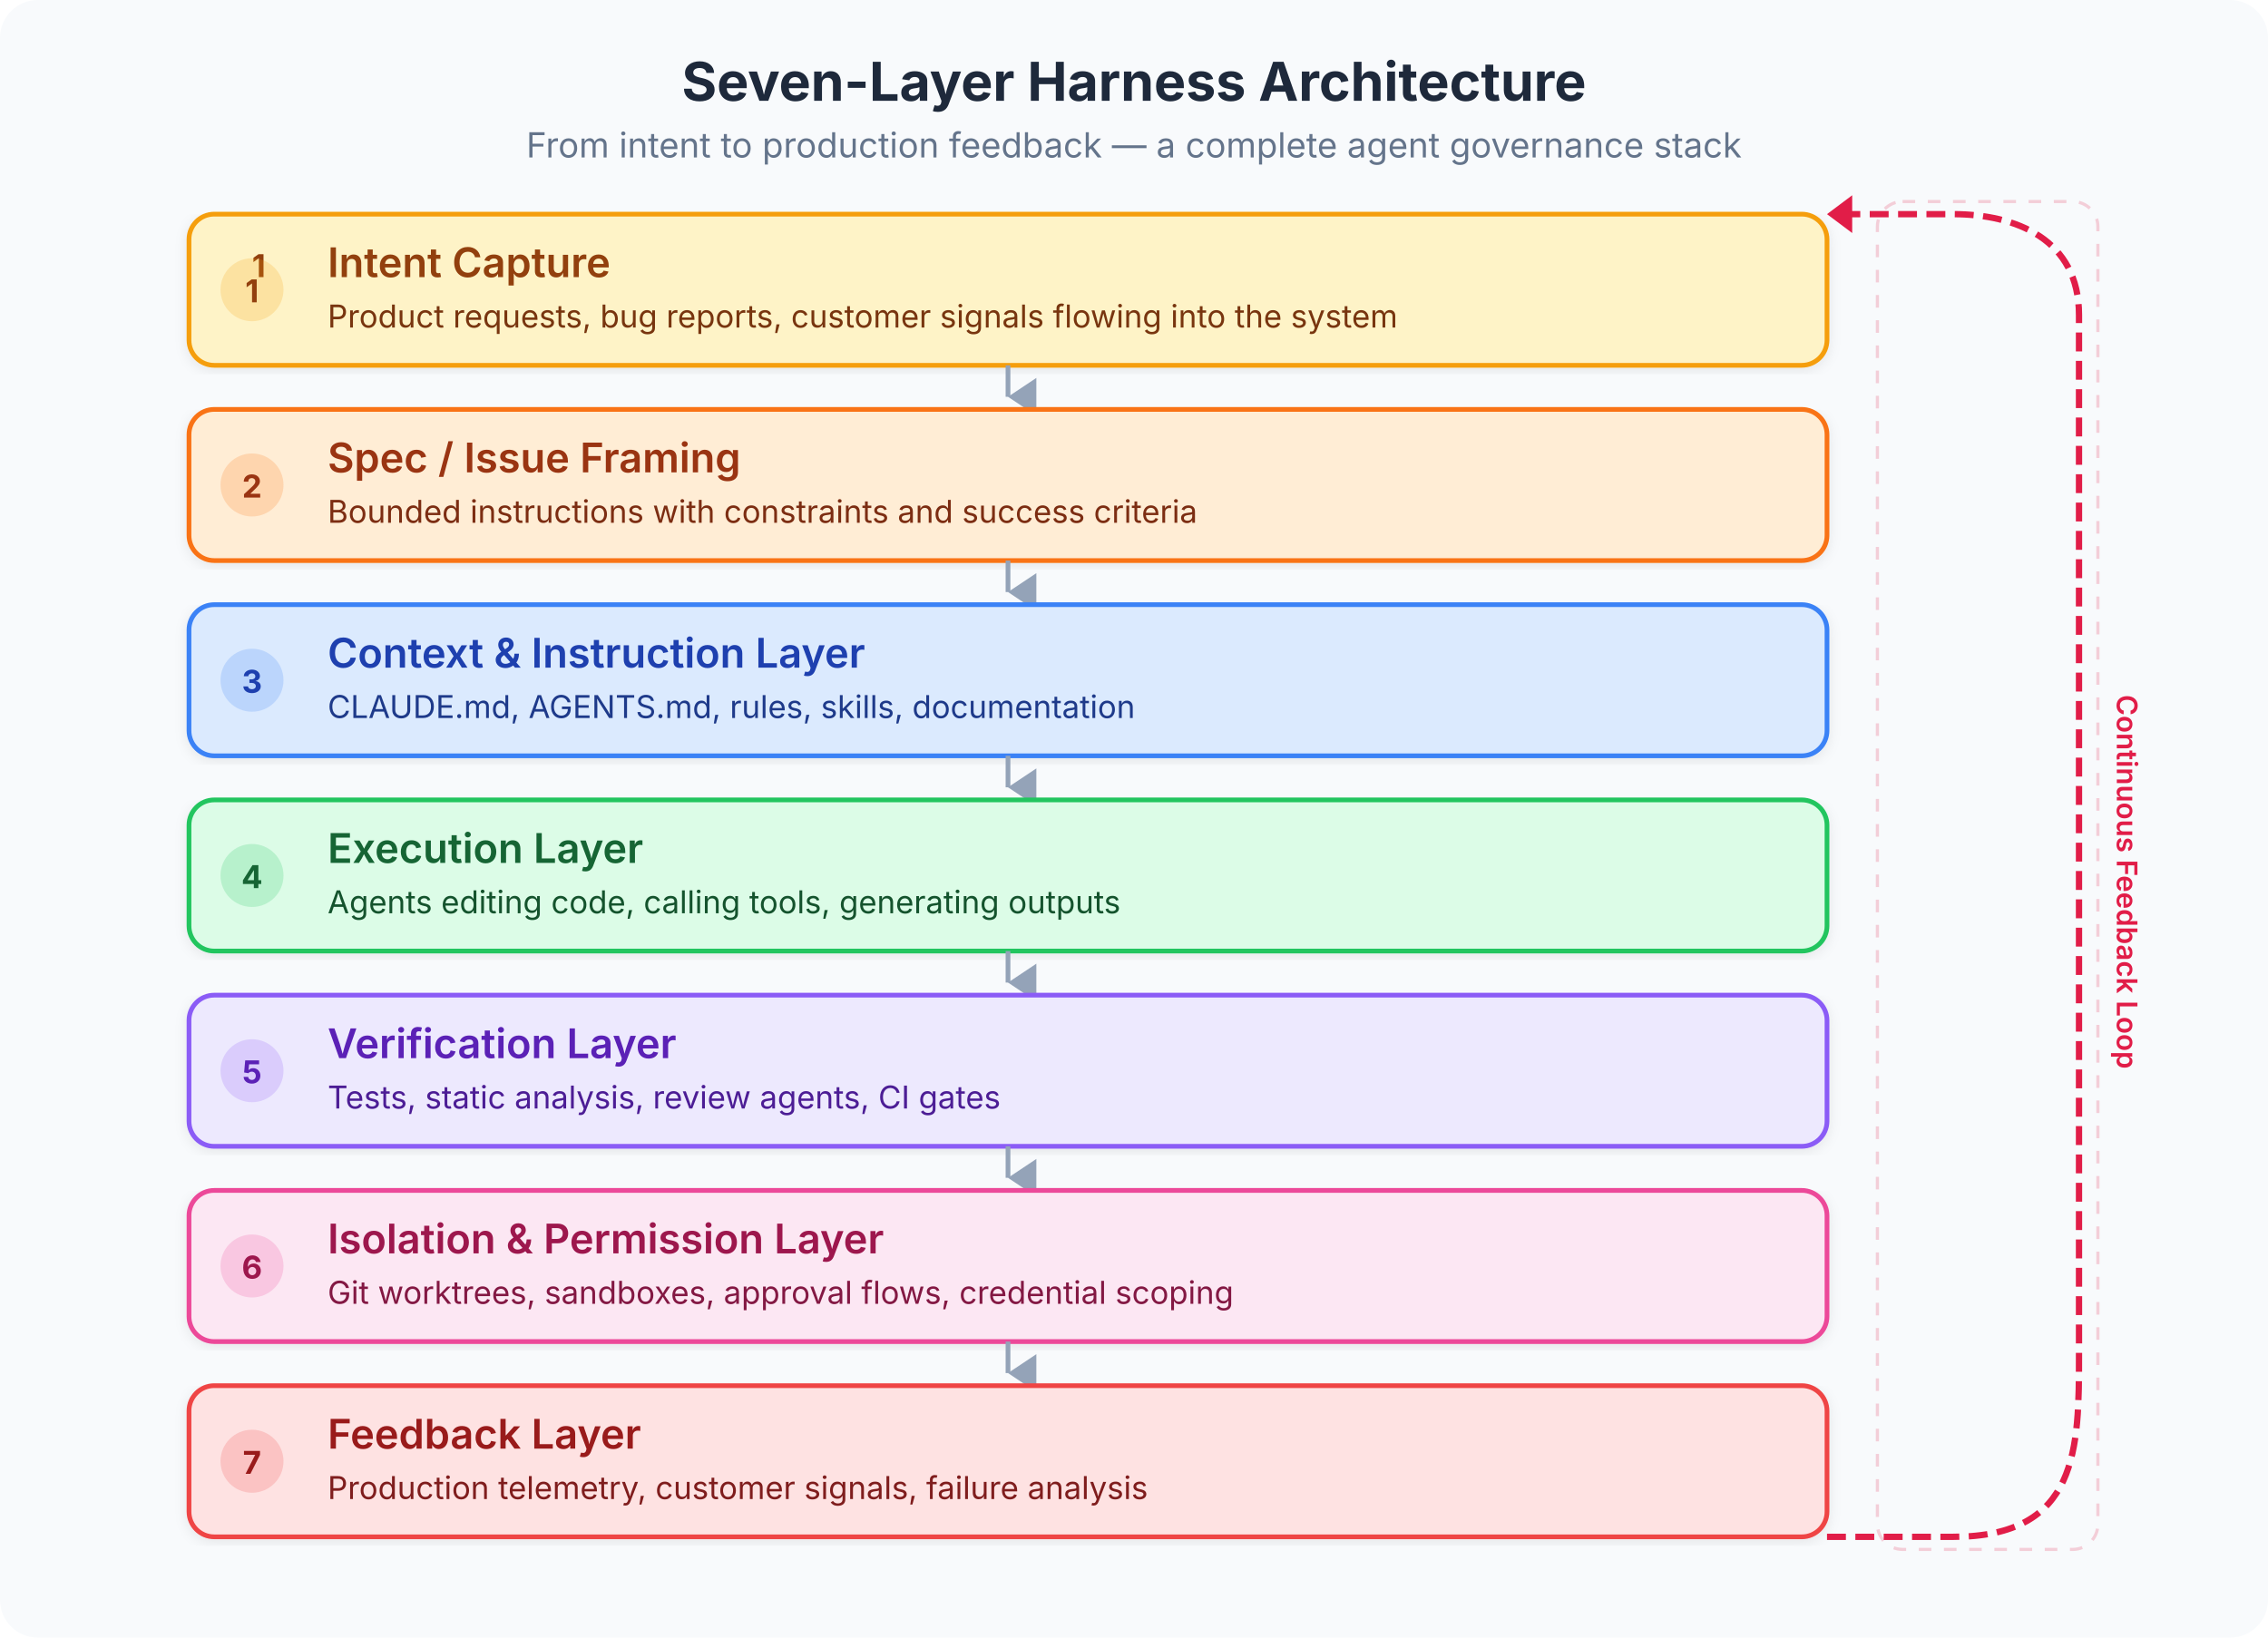
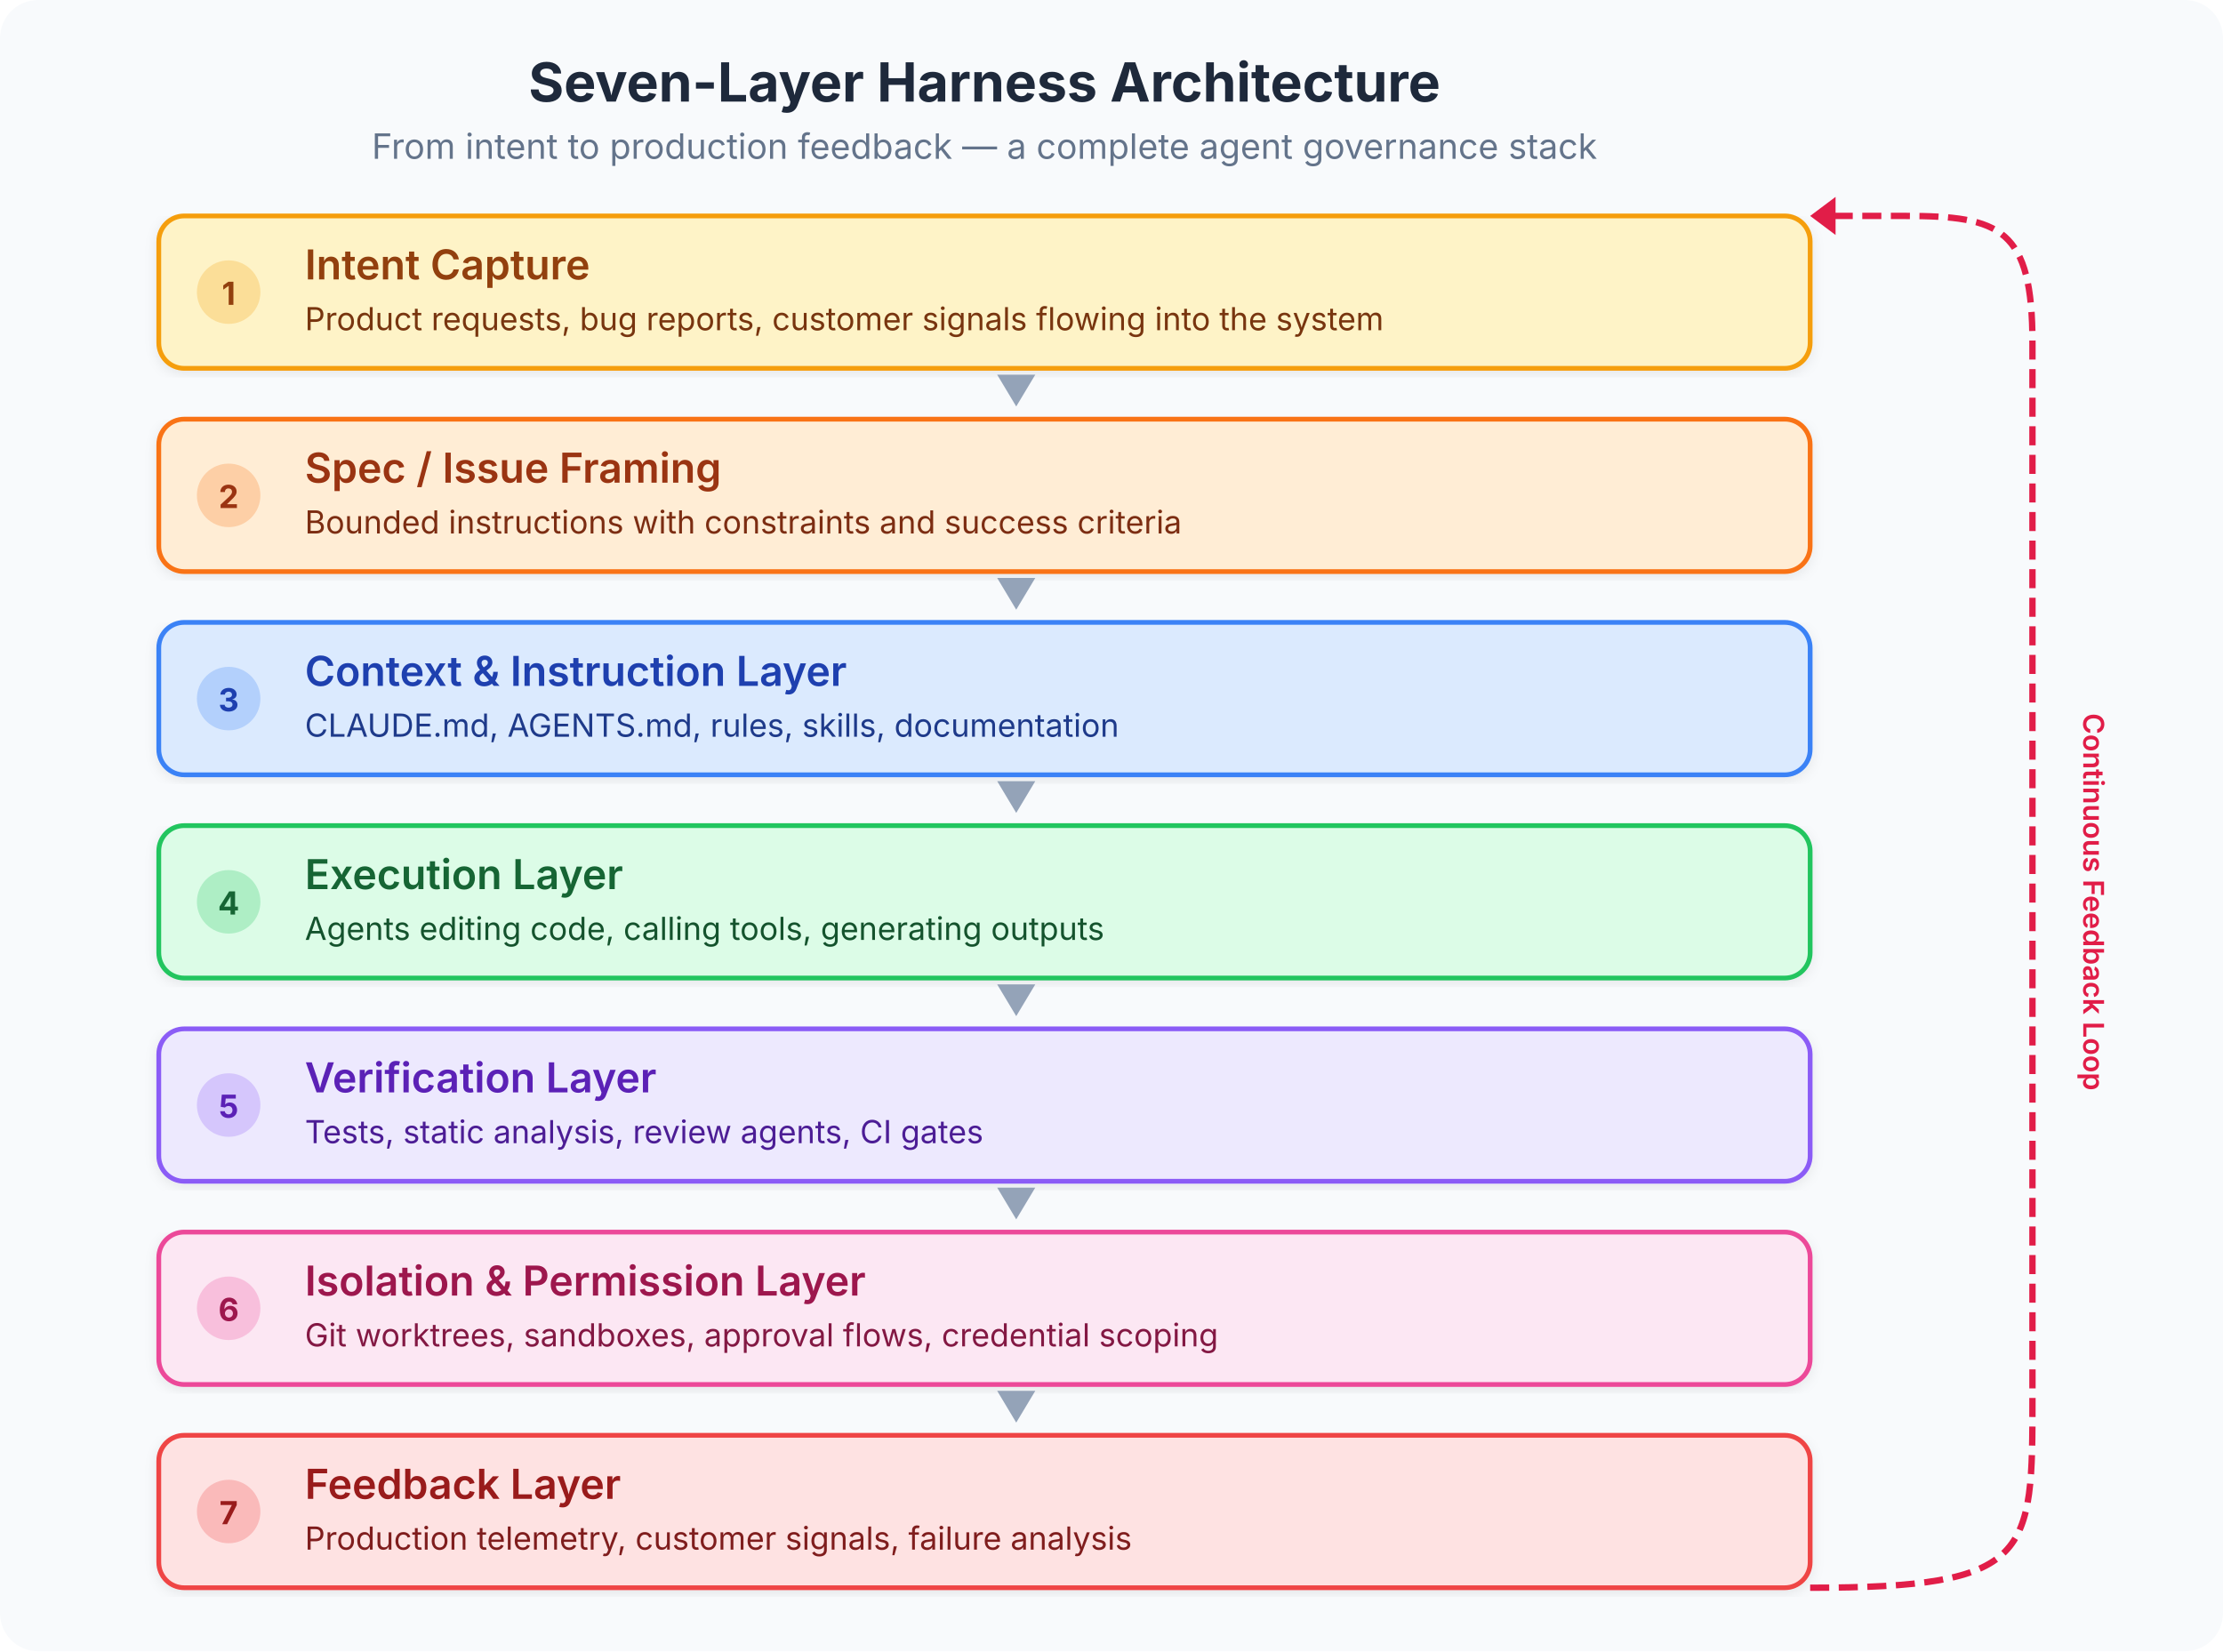
- <svg xmlns="http://www.w3.org/2000/svg" viewBox="0 0 720 520" font-family="Inter, system-ui, sans-serif">
+ <svg xmlns="http://www.w3.org/2000/svg" viewBox="0 0 700 520" font-family="Inter, system-ui, sans-serif">
  <defs>
    <filter id="shadow" x="-2%" y="-2%" width="104%" height="108%">
      <feDropShadow dx="0" dy="1" stdDeviation="2" flood-opacity="0.08" />
    </filter>
-     <marker id="arrowDown" markerWidth="8" markerHeight="6" refX="4" refY="6" orient="auto">
-       <polygon points="0 0, 8 0, 4 6" fill="#94a3b8" />
-     </marker>
-     <marker id="arrowUp" markerWidth="8" markerHeight="6" refX="4" refY="0" orient="auto">
-       <polygon points="0 6, 8 6, 4 0" fill="#e11d48" />
-     </marker>
  </defs>
-   <rect width="720" height="520" rx="12" fill="#f8fafc" />
-   <text x="360" y="32" text-anchor="middle" font-size="17" font-weight="700" fill="#1e293b">Seven-Layer Harness Architecture</text>
-   <text x="360" y="50" text-anchor="middle" font-size="11" fill="#64748b">From intent to production feedback — a complete agent governance stack</text>
-   <rect x="60" y="68" width="520" height="48" rx="8" fill="#fef3c7" stroke="#f59e0b" stroke-width="1.5" filter="url(#shadow)" />
-   <text x="80" y="88" font-size="10" font-weight="700" fill="#92400e">1</text>
-   <circle cx="80" cy="92" r="10" fill="#f59e0b" opacity="0.2" />
-   <text x="80" y="96" text-anchor="middle" font-size="10" font-weight="700" fill="#92400e">1</text>
-   <text x="104" y="88" font-size="13" font-weight="600" fill="#92400e">Intent Capture</text>
-   <text x="104" y="104" font-size="10" fill="#78350f">Product requests, bug reports, customer signals flowing into the system</text>
-   <line x1="320" y1="116" x2="320" y2="126" stroke="#94a3b8" stroke-width="1.5" marker-end="url(#arrowDown)" />
-   <rect x="60" y="130" width="520" height="48" rx="8" fill="#ffedd5" stroke="#f97316" stroke-width="1.5" filter="url(#shadow)" />
-   <circle cx="80" cy="154" r="10" fill="#f97316" opacity="0.2" />
-   <text x="80" y="158" text-anchor="middle" font-size="10" font-weight="700" fill="#9a3412">2</text>
-   <text x="104" y="150" font-size="13" font-weight="600" fill="#9a3412">Spec / Issue Framing</text>
-   <text x="104" y="166" font-size="10" fill="#7c2d12">Bounded instructions with constraints and success criteria</text>
-   <line x1="320" y1="178" x2="320" y2="188" stroke="#94a3b8" stroke-width="1.5" marker-end="url(#arrowDown)" />
-   <rect x="60" y="192" width="520" height="48" rx="8" fill="#dbeafe" stroke="#3b82f6" stroke-width="1.5" filter="url(#shadow)" />
-   <circle cx="80" cy="216" r="10" fill="#3b82f6" opacity="0.2" />
-   <text x="80" y="220" text-anchor="middle" font-size="10" font-weight="700" fill="#1e40af">3</text>
-   <text x="104" y="212" font-size="13" font-weight="600" fill="#1e40af">Context &amp; Instruction Layer</text>
-   <text x="104" y="228" font-size="10" fill="#1e3a8a">CLAUDE.md, AGENTS.md, rules, skills, documentation</text>
-   <line x1="320" y1="240" x2="320" y2="250" stroke="#94a3b8" stroke-width="1.5" marker-end="url(#arrowDown)" />
-   <rect x="60" y="254" width="520" height="48" rx="8" fill="#dcfce7" stroke="#22c55e" stroke-width="1.5" filter="url(#shadow)" />
-   <circle cx="80" cy="278" r="10" fill="#22c55e" opacity="0.2" />
-   <text x="80" y="282" text-anchor="middle" font-size="10" font-weight="700" fill="#166534">4</text>
-   <text x="104" y="274" font-size="13" font-weight="600" fill="#166534">Execution Layer</text>
-   <text x="104" y="290" font-size="10" fill="#14532d">Agents editing code, calling tools, generating outputs</text>
-   <line x1="320" y1="302" x2="320" y2="312" stroke="#94a3b8" stroke-width="1.5" marker-end="url(#arrowDown)" />
-   <rect x="60" y="316" width="520" height="48" rx="8" fill="#ede9fe" stroke="#8b5cf6" stroke-width="1.5" filter="url(#shadow)" />
-   <circle cx="80" cy="340" r="10" fill="#8b5cf6" opacity="0.2" />
-   <text x="80" y="344" text-anchor="middle" font-size="10" font-weight="700" fill="#5b21b6">5</text>
-   <text x="104" y="336" font-size="13" font-weight="600" fill="#5b21b6">Verification Layer</text>
-   <text x="104" y="352" font-size="10" fill="#4c1d95">Tests, static analysis, review agents, CI gates</text>
-   <line x1="320" y1="364" x2="320" y2="374" stroke="#94a3b8" stroke-width="1.5" marker-end="url(#arrowDown)" />
-   <rect x="60" y="378" width="520" height="48" rx="8" fill="#fce7f3" stroke="#ec4899" stroke-width="1.5" filter="url(#shadow)" />
-   <circle cx="80" cy="402" r="10" fill="#ec4899" opacity="0.2" />
-   <text x="80" y="406" text-anchor="middle" font-size="10" font-weight="700" fill="#9d174d">6</text>
-   <text x="104" y="398" font-size="13" font-weight="600" fill="#9d174d">Isolation &amp; Permission Layer</text>
-   <text x="104" y="414" font-size="10" fill="#831843">Git worktrees, sandboxes, approval flows, credential scoping</text>
-   <line x1="320" y1="426" x2="320" y2="436" stroke="#94a3b8" stroke-width="1.5" marker-end="url(#arrowDown)" />
-   <rect x="60" y="440" width="520" height="48" rx="8" fill="#fee2e2" stroke="#ef4444" stroke-width="1.5" filter="url(#shadow)" />
-   <circle cx="80" cy="464" r="10" fill="#ef4444" opacity="0.2" />
-   <text x="80" y="468" text-anchor="middle" font-size="10" font-weight="700" fill="#991b1b">7</text>
-   <text x="104" y="460" font-size="13" font-weight="600" fill="#991b1b">Feedback Layer</text>
-   <text x="104" y="476" font-size="10" fill="#7f1d1d">Production telemetry, customer signals, failure analysis</text>
-   <path d="M 580 488 Q 600 488 620 488 C 660 488 660 460 660 430 L 660 100 C 660 76 640 68 620 68 L 584 68" fill="none" stroke="#e11d48" stroke-width="2" stroke-dasharray="6,3" />
-   <polygon points="588,62 580,68 588,74" fill="#e11d48" />
-   <text x="672" y="280" text-anchor="middle" font-size="9" font-weight="600" fill="#e11d48" transform="rotate(90, 672, 280)">Continuous Feedback Loop</text>
-   <rect x="596" y="64" width="70" height="428" rx="8" fill="none" stroke="#e11d48" stroke-width="1" stroke-dasharray="4,4" opacity="0.2" />
+   <rect width="700" height="520" rx="12" fill="#f8fafc" />
+   <text x="310" y="32" text-anchor="middle" font-size="17" font-weight="700" fill="#1e293b">Seven-Layer Harness Architecture</text>
+   <text x="310" y="50" text-anchor="middle" font-size="11" fill="#64748b">From intent to production feedback — a complete agent governance stack</text>
+   <rect x="50" y="68" width="520" height="48" rx="8" fill="#fef3c7" stroke="#f59e0b" stroke-width="1.5" filter="url(#shadow)" />
+   <circle cx="72" cy="92" r="10" fill="#f59e0b" opacity="0.25" />
+   <text x="72" y="96" text-anchor="middle" font-size="10" font-weight="700" fill="#92400e">1</text>
+   <text x="96" y="88" font-size="13" font-weight="600" fill="#92400e">Intent Capture</text>
+   <text x="96" y="104" font-size="10" fill="#78350f">Product requests, bug reports, customer signals flowing into the system</text>
+   <polygon points="314,118 320,128 326,118" fill="#94a3b8" />
+   <rect x="50" y="132" width="520" height="48" rx="8" fill="#ffedd5" stroke="#f97316" stroke-width="1.5" filter="url(#shadow)" />
+   <circle cx="72" cy="156" r="10" fill="#f97316" opacity="0.25" />
+   <text x="72" y="160" text-anchor="middle" font-size="10" font-weight="700" fill="#9a3412">2</text>
+   <text x="96" y="152" font-size="13" font-weight="600" fill="#9a3412">Spec / Issue Framing</text>
+   <text x="96" y="168" font-size="10" fill="#7c2d12">Bounded instructions with constraints and success criteria</text>
+   <polygon points="314,182 320,192 326,182" fill="#94a3b8" />
+   <rect x="50" y="196" width="520" height="48" rx="8" fill="#dbeafe" stroke="#3b82f6" stroke-width="1.5" filter="url(#shadow)" />
+   <circle cx="72" cy="220" r="10" fill="#3b82f6" opacity="0.25" />
+   <text x="72" y="224" text-anchor="middle" font-size="10" font-weight="700" fill="#1e40af">3</text>
+   <text x="96" y="216" font-size="13" font-weight="600" fill="#1e40af">Context &amp; Instruction Layer</text>
+   <text x="96" y="232" font-size="10" fill="#1e3a8a">CLAUDE.md, AGENTS.md, rules, skills, documentation</text>
+   <polygon points="314,246 320,256 326,246" fill="#94a3b8" />
+   <rect x="50" y="260" width="520" height="48" rx="8" fill="#dcfce7" stroke="#22c55e" stroke-width="1.5" filter="url(#shadow)" />
+   <circle cx="72" cy="284" r="10" fill="#22c55e" opacity="0.25" />
+   <text x="72" y="288" text-anchor="middle" font-size="10" font-weight="700" fill="#166534">4</text>
+   <text x="96" y="280" font-size="13" font-weight="600" fill="#166534">Execution Layer</text>
+   <text x="96" y="296" font-size="10" fill="#14532d">Agents editing code, calling tools, generating outputs</text>
+   <polygon points="314,310 320,320 326,310" fill="#94a3b8" />
+   <rect x="50" y="324" width="520" height="48" rx="8" fill="#ede9fe" stroke="#8b5cf6" stroke-width="1.5" filter="url(#shadow)" />
+   <circle cx="72" cy="348" r="10" fill="#8b5cf6" opacity="0.25" />
+   <text x="72" y="352" text-anchor="middle" font-size="10" font-weight="700" fill="#5b21b6">5</text>
+   <text x="96" y="344" font-size="13" font-weight="600" fill="#5b21b6">Verification Layer</text>
+   <text x="96" y="360" font-size="10" fill="#4c1d95">Tests, static analysis, review agents, CI gates</text>
+   <polygon points="314,374 320,384 326,374" fill="#94a3b8" />
+   <rect x="50" y="388" width="520" height="48" rx="8" fill="#fce7f3" stroke="#ec4899" stroke-width="1.5" filter="url(#shadow)" />
+   <circle cx="72" cy="412" r="10" fill="#ec4899" opacity="0.25" />
+   <text x="72" y="416" text-anchor="middle" font-size="10" font-weight="700" fill="#9d174d">6</text>
+   <text x="96" y="408" font-size="13" font-weight="600" fill="#9d174d">Isolation &amp; Permission Layer</text>
+   <text x="96" y="424" font-size="10" fill="#831843">Git worktrees, sandboxes, approval flows, credential scoping</text>
+   <polygon points="314,438 320,448 326,438" fill="#94a3b8" />
+   <rect x="50" y="452" width="520" height="48" rx="8" fill="#fee2e2" stroke="#ef4444" stroke-width="1.5" filter="url(#shadow)" />
+   <circle cx="72" cy="476" r="10" fill="#ef4444" opacity="0.25" />
+   <text x="72" y="480" text-anchor="middle" font-size="10" font-weight="700" fill="#991b1b">7</text>
+   <text x="96" y="472" font-size="13" font-weight="600" fill="#991b1b">Feedback Layer</text>
+   <text x="96" y="488" font-size="10" fill="#7f1d1d">Production telemetry, customer signals, failure analysis</text>
+   <path d="M 570 500 C 640 500 640 490 640 440 L 640 108 C 640 72 630 68 600 68 L 574 68" fill="none" stroke="#e11d48" stroke-width="2" stroke-dasharray="6,3" />
+   <polygon points="578,62 570,68 578,74" fill="#e11d48" />
+   <text x="656" y="284" text-anchor="middle" font-size="9" font-weight="600" fill="#e11d48" transform="rotate(90, 656, 284)">Continuous Feedback Loop</text>
</svg>
